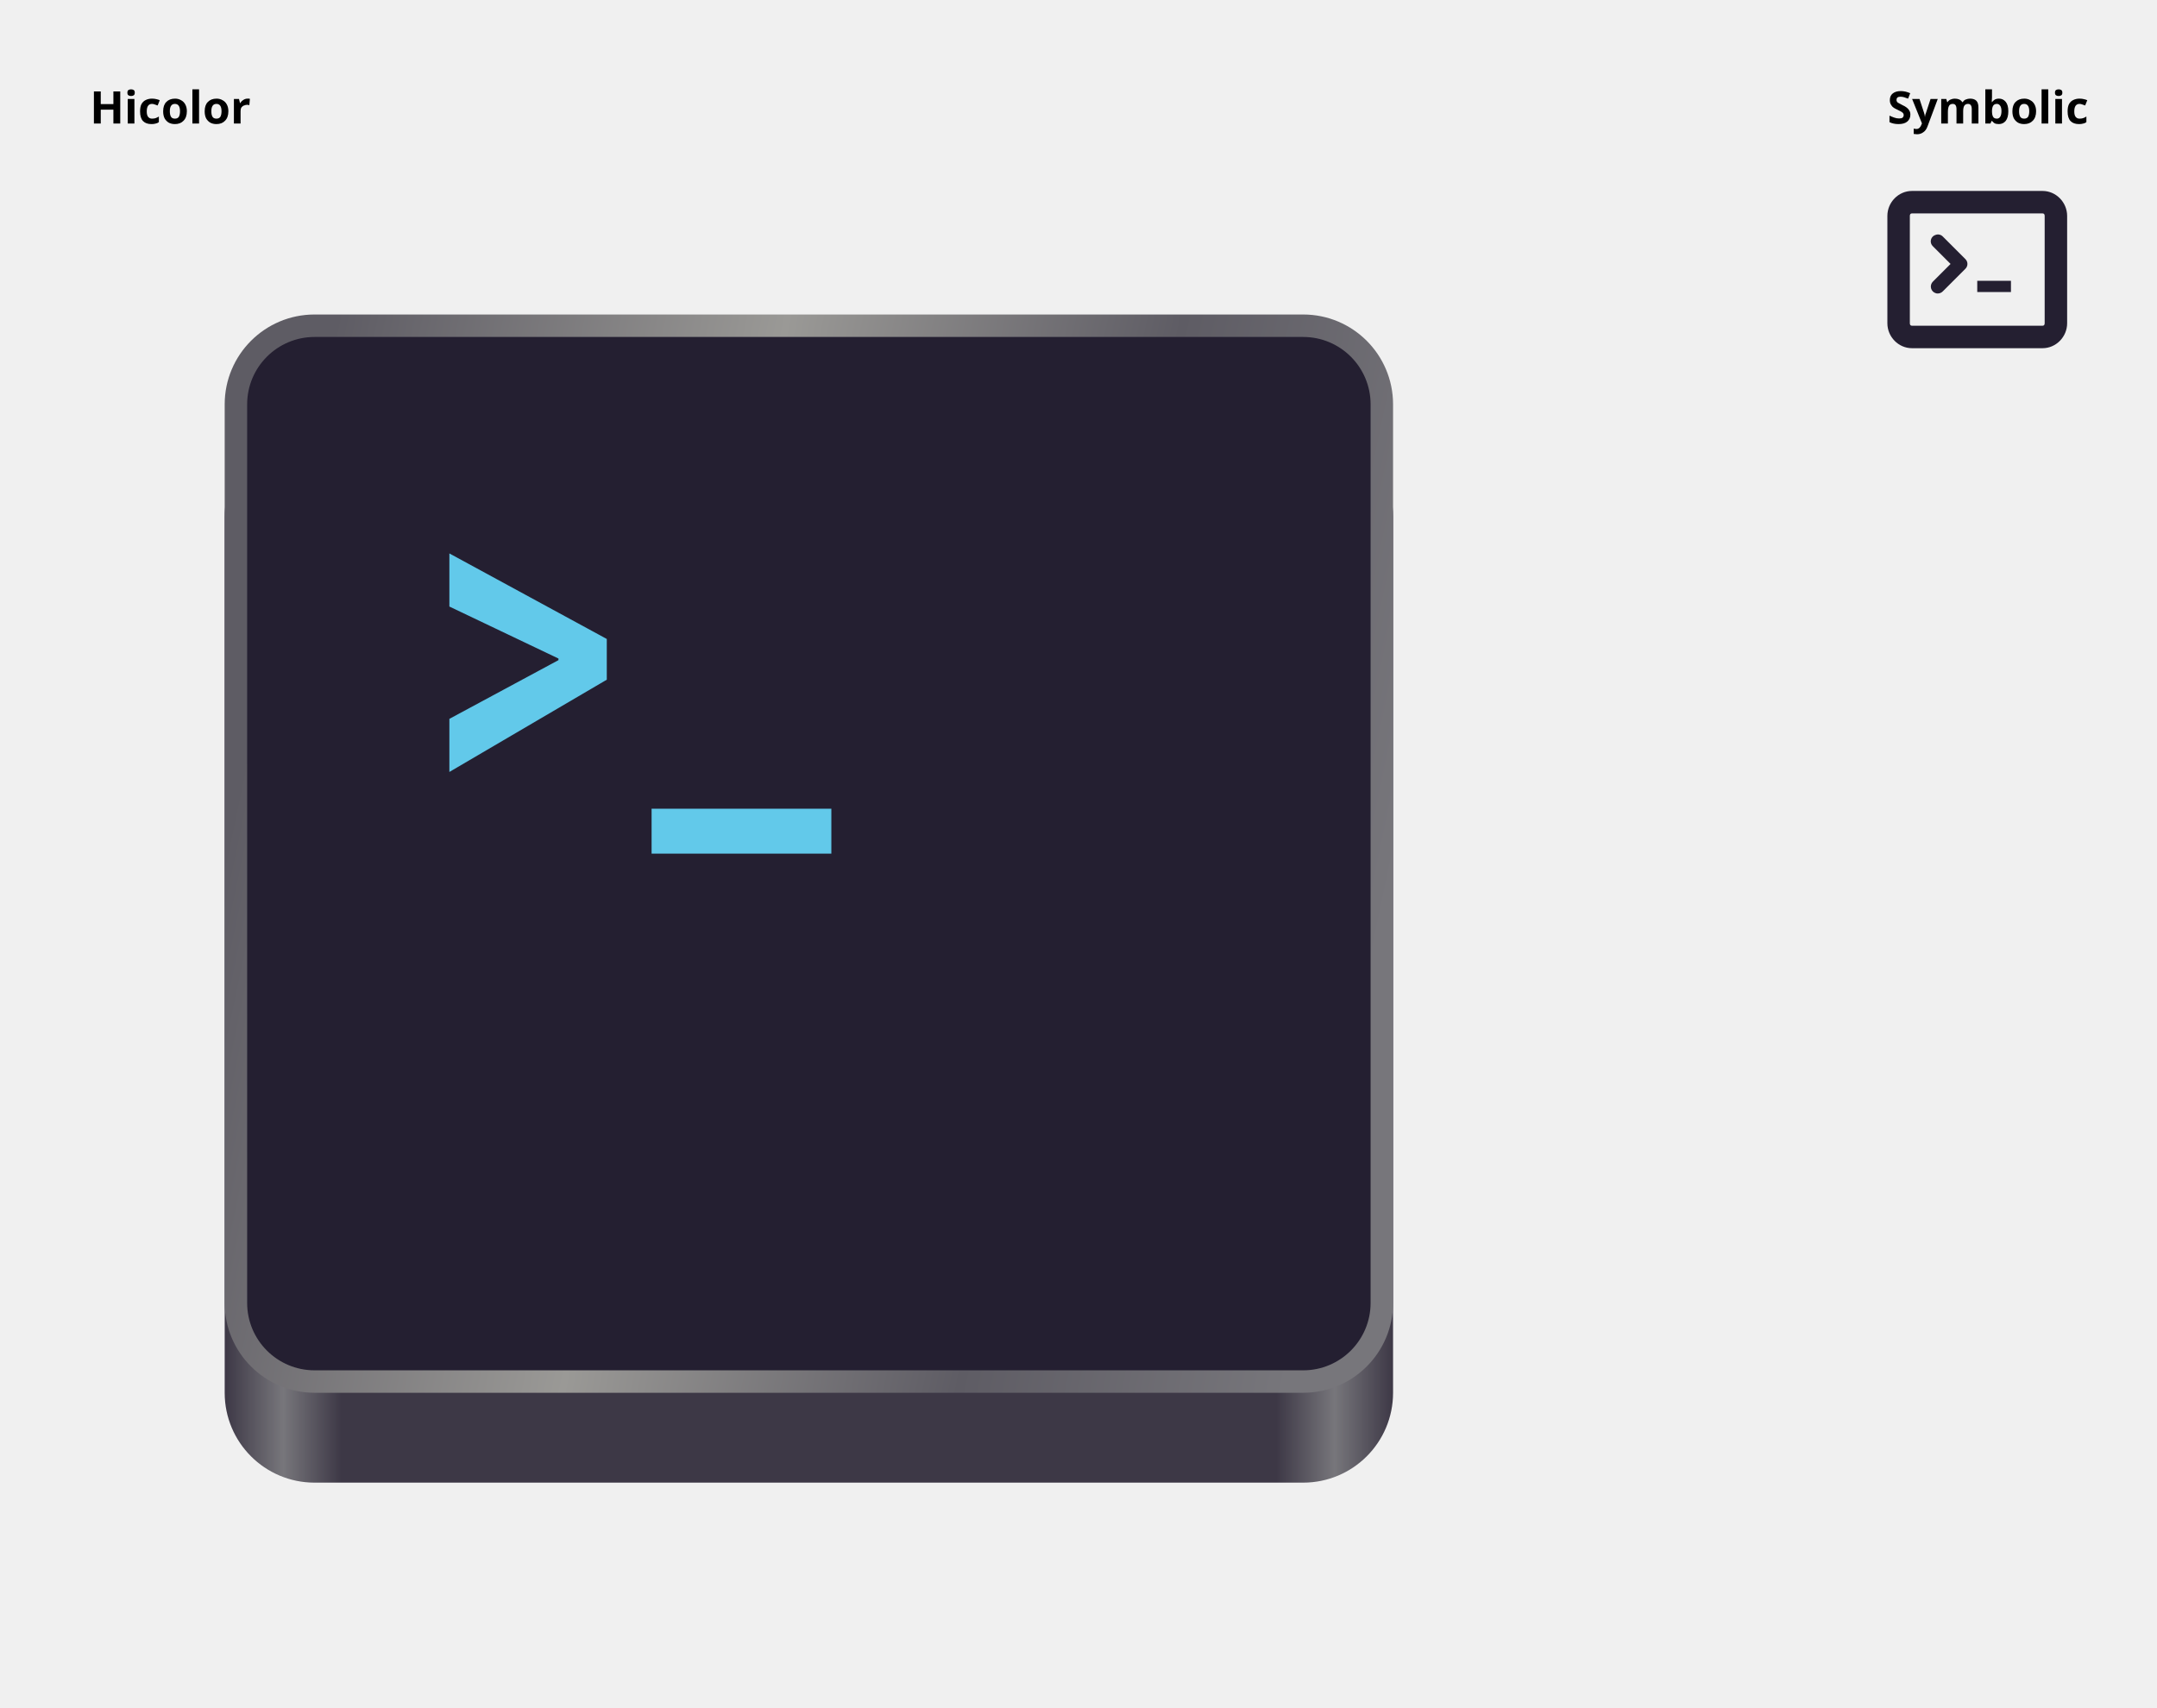
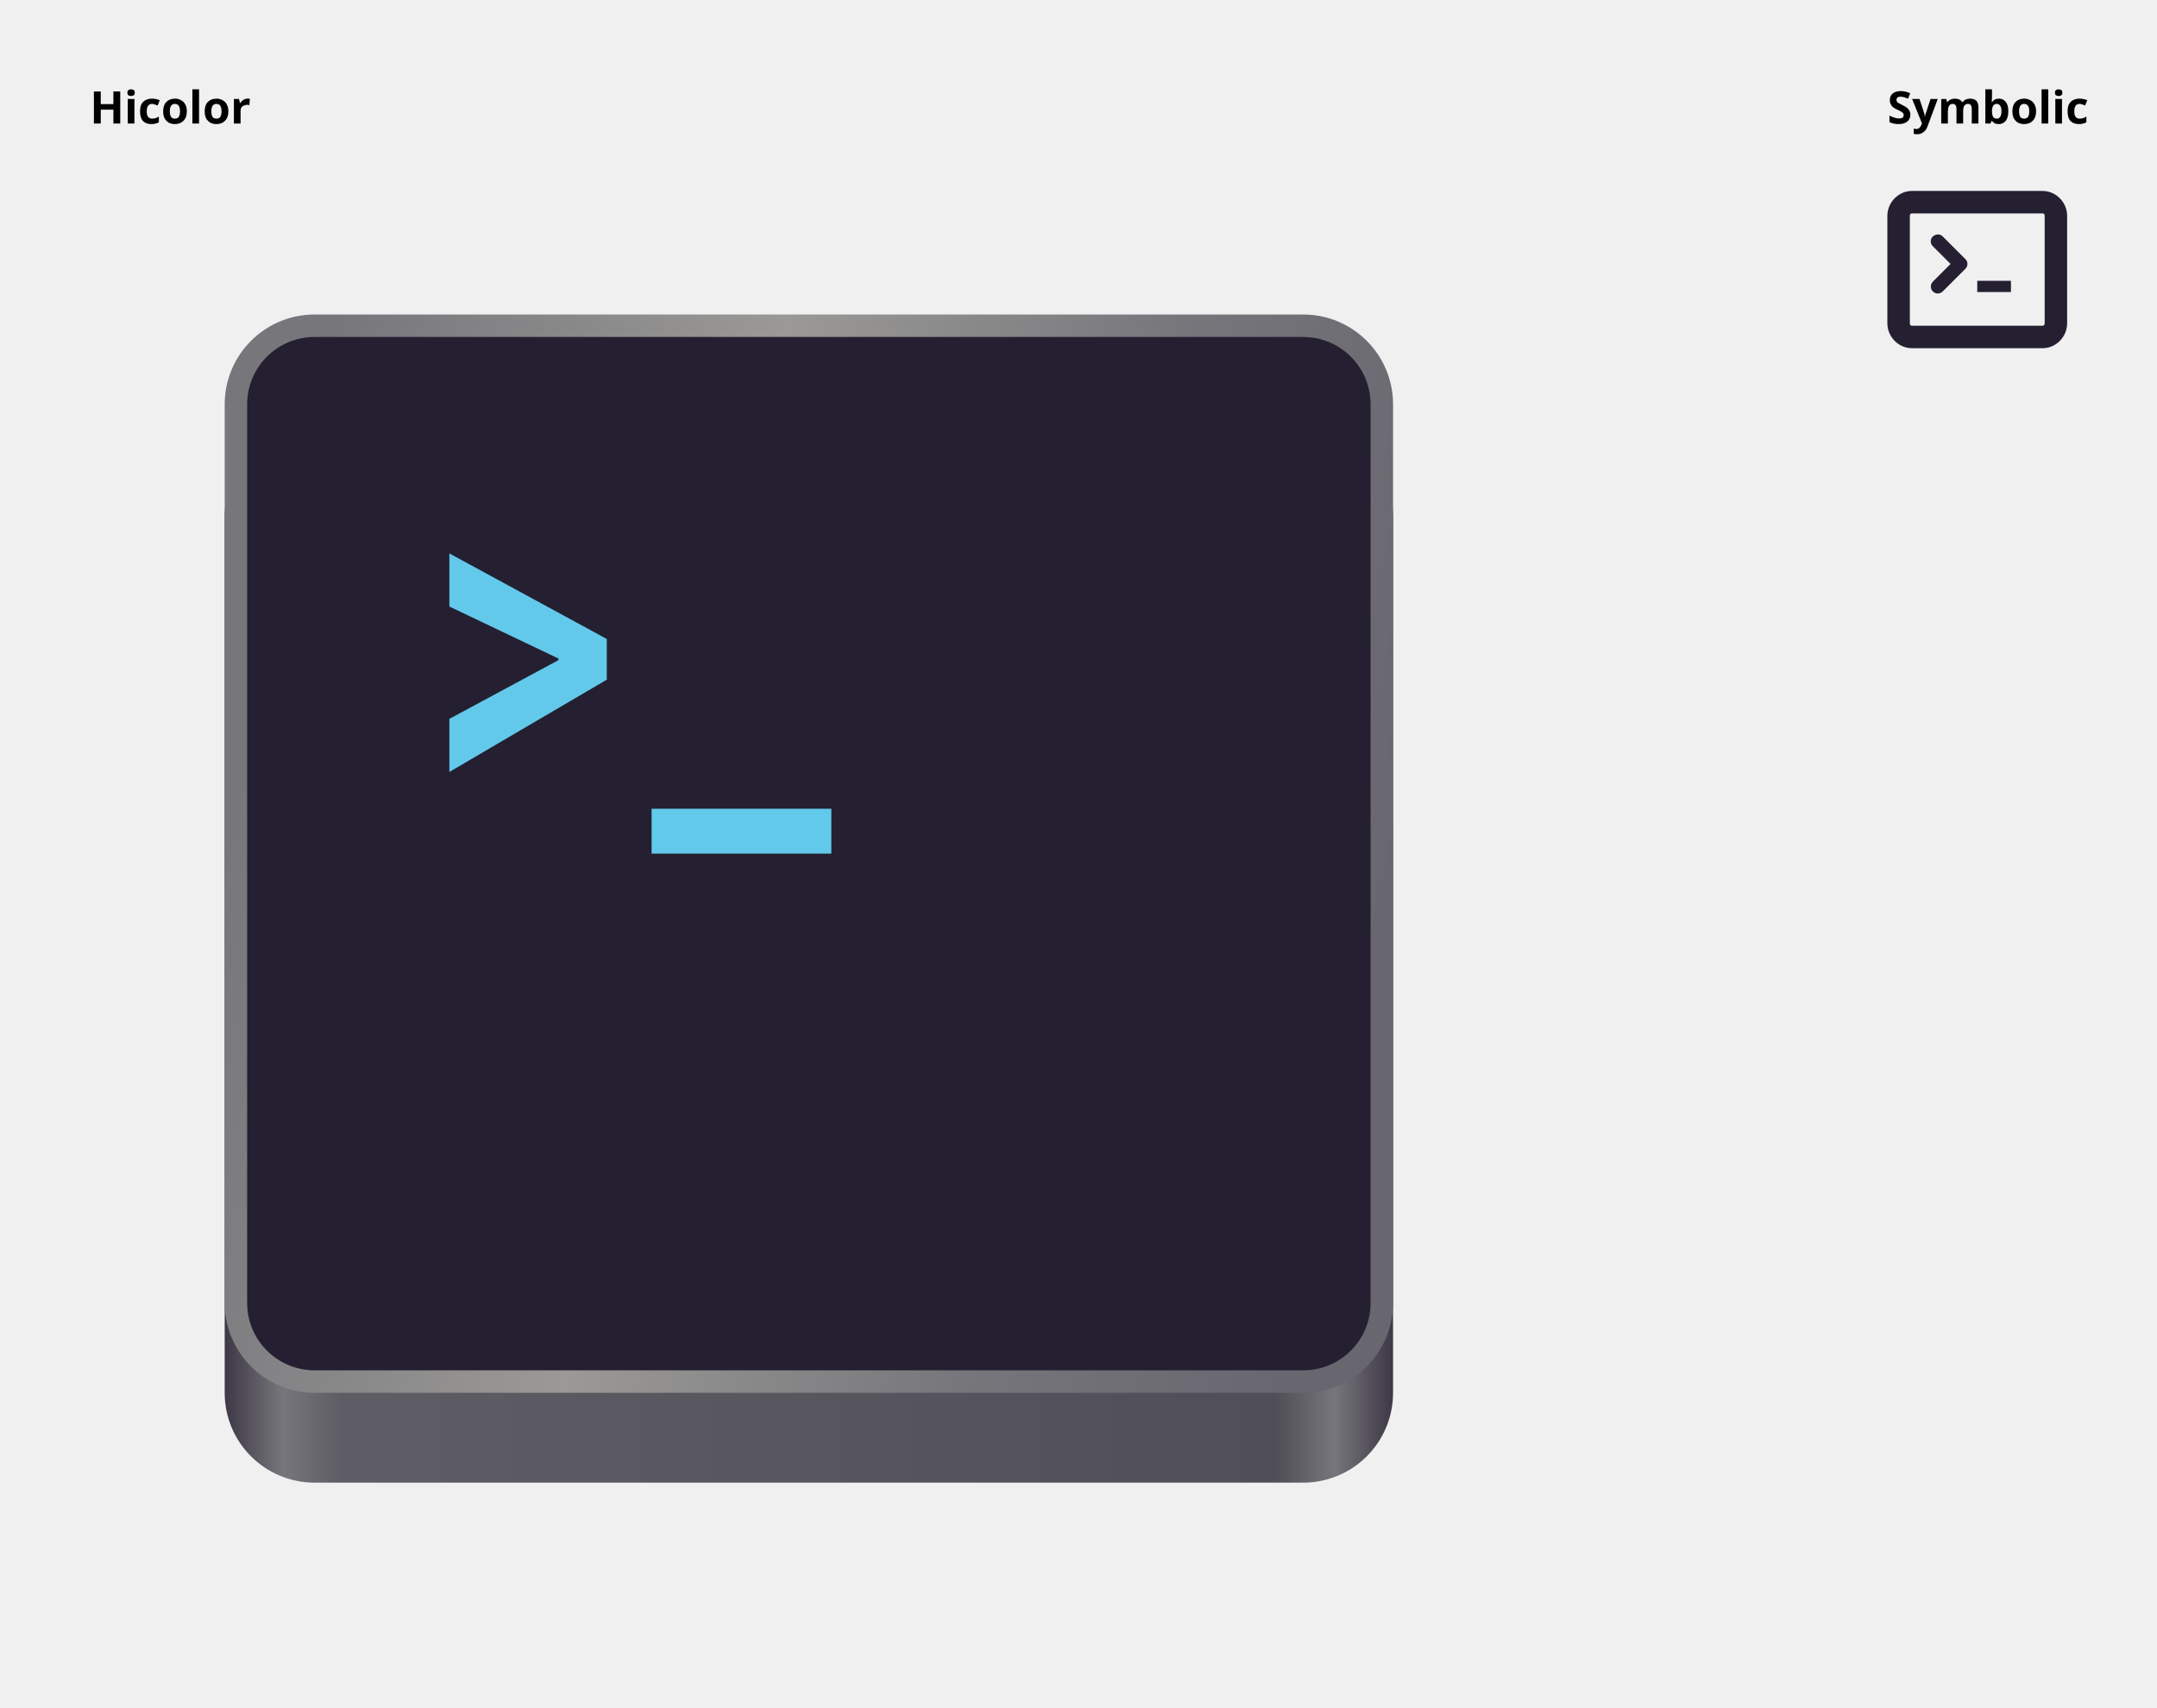
<svg xmlns="http://www.w3.org/2000/svg" xmlns:xlink="http://www.w3.org/1999/xlink" width="192" height="152" id="svg11300" version="1.0" style="display:inline;enable-background:new" viewBox="0 0 192 152">
  <defs id="defs3">
    <linearGradient id="linearGradient2198">
      <stop style="stop-color:#5e5c64;stop-opacity:1;" offset="0" id="stop2194" />
      <stop style="stop-color:#9a9996;stop-opacity:1" offset="0.384" id="stop2320" />
      <stop style="stop-color:#5e5c64;stop-opacity:1;" offset="0.721" id="stop2322" />
      <stop style="stop-color:#77767b;stop-opacity:1" offset="1" id="stop2196" />
    </linearGradient>
    <linearGradient id="linearGradient3851">
      <stop id="stop3839" offset="0" style="stop-color:#3d3846;stop-opacity:1" />
      <stop style="stop-color:#77767b;stop-opacity:1" offset="0.05" id="stop3841" />
      <stop id="stop3843" offset="0.1" style="stop-color:#3d3846;stop-opacity:1" />
      <stop style="stop-color:#3d3846;stop-opacity:1" offset="0.9" id="stop3845" />
      <stop id="stop3847" offset="0.95" style="stop-color:#77767b;stop-opacity:1" />
      <stop id="stop3849" offset="1" style="stop-color:#3d3846;stop-opacity:1" />
    </linearGradient>
    <linearGradient id="linearGradient1001">
      <stop id="stop989" offset="0" style="stop-color:#77767b;stop-opacity:1" />
      <stop style="stop-color:#c0bfbc;stop-opacity:1" offset="0.05" id="stop991" />
      <stop id="stop993" offset="0.1" style="stop-color:#9a9996;stop-opacity:1" />
      <stop style="stop-color:#9a9996;stop-opacity:1" offset="0.9" id="stop995" />
      <stop id="stop997" offset="0.95" style="stop-color:#c0bfbc;stop-opacity:1" />
      <stop id="stop999" offset="1" style="stop-color:#77767b;stop-opacity:1" />
    </linearGradient>
    <linearGradient id="linearGradient1020">
      <stop id="stop1016" offset="0" style="stop-color:#ffffff;stop-opacity:1;" />
      <stop id="stop1018" offset="1" style="stop-color:#ffffff;stop-opacity:0.094" />
    </linearGradient>
    <linearGradient xlink:href="#linearGradient1001" id="linearGradient1559" gradientUnits="userSpaceOnUse" gradientTransform="matrix(0.25,0,0,0.25,-407.1686,280.7645)" x1="48" y1="44" x2="464" y2="44" />
    <radialGradient xlink:href="#linearGradient1020" id="radialGradient1561" gradientUnits="userSpaceOnUse" gradientTransform="matrix(-4.727273,7.935912e-7,-3.0301491e-7,-1.636364,645.7141,-5.998319)" cx="64" cy="194.19" fx="64" fy="194.19" r="44" />
-     <linearGradient xlink:href="#linearGradient3851" id="linearGradient5591" gradientUnits="userSpaceOnUse" gradientTransform="matrix(0.25,0,0,0.25,-1e-5,225)" x1="48" y1="44" x2="464" y2="44" />
+     <linearGradient xlink:href="#linearGradient3851" id="linearGradient5591" gradientUnits="userSpaceOnUse" gradientTransform="matrix(0.25,0,0,0.25,-290,225)" x1="48" y1="44" x2="464" y2="44" />
    <linearGradient xlink:href="#linearGradient3851" id="linearGradient190" gradientUnits="userSpaceOnUse" gradientTransform="matrix(0.25,0,0,0.25,-1e-5,225)" x1="48" y1="44" x2="464" y2="44" />
    <radialGradient xlink:href="#linearGradient1020" id="radialGradient192" gradientUnits="userSpaceOnUse" gradientTransform="matrix(-4.297521,7.3254573e-7,-2.7546815e-7,-1.51049,211.0414,29.01493)" cx="64" cy="194.19" fx="64" fy="194.19" r="44" />
    <linearGradient xlink:href="#linearGradient3851" id="linearGradient1560" gradientUnits="userSpaceOnUse" gradientTransform="matrix(0.25,0,0,0.25,-1e-5,225)" x1="48" y1="44" x2="464" y2="44" />
-     <linearGradient xlink:href="#linearGradient2198" id="linearGradient2224" gradientUnits="userSpaceOnUse" x1="12" y1="232" x2="112.041" y2="252.988" />
+     <linearGradient xlink:href="#linearGradient2198" id="linearGradient2224" gradientUnits="userSpaceOnUse" x1="12" y1="232" x2="112.041" y2="252.988" gradientTransform="translate(-290)" />
    <linearGradient xlink:href="#linearGradient3851" id="linearGradient5226" gradientUnits="userSpaceOnUse" gradientTransform="matrix(0.25,0,0,0.25,-1e-5,225)" x1="48" y1="44" x2="464" y2="44" />
    <linearGradient xlink:href="#linearGradient2198" id="linearGradient5228" gradientUnits="userSpaceOnUse" x1="12" y1="232" x2="112.041" y2="252.988" />
+     <linearGradient xlink:href="#linearGradient1096" id="linearGradient5591-3" gradientUnits="userSpaceOnUse" gradientTransform="matrix(0.25,0,0,0.25,42.99999,359.5)" x1="48" y1="44" x2="464" y2="44" />
+     <linearGradient id="linearGradient1096">
+       <stop id="stop1084" offset="0" style="stop-color:#3d3846;stop-opacity:1" />
+       <stop style="stop-color:#77767b;stop-opacity:1" offset="0.05" id="stop1086" />
+       <stop id="stop1088" offset="0.1" style="stop-color:#5e5c64;stop-opacity:1" />
+       <stop style="stop-color:#504e56;stop-opacity:1" offset="0.9" id="stop1090" />
+       <stop id="stop1092" offset="0.95" style="stop-color:#77767b;stop-opacity:1" />
+       <stop id="stop1094" offset="1" style="stop-color:#3d3846;stop-opacity:1" />
+     </linearGradient>
+     <linearGradient xlink:href="#linearGradient1110" id="linearGradient2224-6" gradientUnits="userSpaceOnUse" x1="12" y1="232" x2="112.041" y2="252.988" gradientTransform="translate(43,134.5)" />
+     <linearGradient id="linearGradient1110">
+       <stop style="stop-color:#77767b;stop-opacity:1" offset="0" id="stop1102" />
+       <stop style="stop-color:#9a9996;stop-opacity:1" offset="0.384" id="stop1104" />
+       <stop style="stop-color:#77767b;stop-opacity:1" offset="0.721" id="stop1106" />
+       <stop style="stop-color:#68666f;stop-opacity:1" offset="1" id="stop1108" />
+     </linearGradient>
  </defs>
  <g id="layer1" style="display:inline" transform="translate(8,-156)">
    <g id="layer4" style="display:inline">
      <rect y="172" x="9.2651362e-08" height="128" width="128" id="hicolor" style="display:inline;overflow:visible;visibility:visible;fill:#f0f0f0;fill-opacity:0;fill-rule:nonzero;stroke:none;stroke-width:0.5;marker:none;enable-background:accumulate" />
      <rect style="display:inline;overflow:visible;visibility:visible;fill:#f0f0f0;fill-opacity:0;fill-rule:nonzero;stroke:none;stroke-width:0.5;marker:none;enable-background:accumulate" id="symbolic" width="16" height="16" x="160" y="172" />
    </g>
    <g id="layer2" style="display:inline">
      <g style="display:inline;fill:#000000;enable-background:new" transform="matrix(7.991171,0,0,8.003641,-167.7909,-4846.078)" id="g12027" />
      <rect style="display:inline;overflow:visible;visibility:visible;fill:#f0f0f0;fill-opacity:1;fill-rule:nonzero;stroke:none;stroke-width:0.5;marker:none;enable-background:accumulate" id="128" width="128" height="128" x="9.2651362e-08" y="172" />
      <g id="g883" style="fill:none;fill-opacity:0.251;stroke:#a579b3;stroke-opacity:1" transform="translate(-24,24)" />
      <g id="g900" style="fill:none;fill-opacity:0.251;stroke:#a579b3;stroke-opacity:1" transform="translate(-24,24)" />
      <rect y="172" x="160" height="16" width="16" id="16" style="display:inline;overflow:visible;visibility:visible;fill:#f0f0f0;fill-opacity:1;fill-rule:nonzero;stroke:none;stroke-width:0.5;marker:none;enable-background:accumulate" />
      <text xml:space="preserve" style="font-style:normal;font-variant:normal;font-weight:bold;font-stretch:normal;font-size:4px;line-height:125%;font-family:Cantarell;-inkscape-font-specification:'Cantarell, Bold';text-align:start;writing-mode:lr-tb;text-anchor:start;display:inline;fill:#000000;fill-opacity:1;stroke:none;stroke-width:0.333;enable-background:new" x="0" y="167" id="text863">
        <tspan style="font-size:4px;stroke-width:0.333" id="tspan861" x="0" y="167">Hicolor</tspan>
      </text>
      <text id="text867" y="167" x="160" style="font-style:normal;font-variant:normal;font-weight:bold;font-stretch:normal;font-size:4px;line-height:125%;font-family:Cantarell;-inkscape-font-specification:'Cantarell, Bold';text-align:start;writing-mode:lr-tb;text-anchor:start;display:inline;fill:#000000;fill-opacity:1;stroke:none;stroke-width:0.333;enable-background:new" xml:space="preserve">
        <tspan y="167" x="160" id="tspan865" style="font-size:4px;stroke-width:0.333">Symbolic</tspan>
      </text>
    </g>
    <g id="layer9" style="display:inline">
+       <g id="g1001" transform="translate(-43,-134.5)">
+         <rect style="display:inline;fill:url(#linearGradient5591-3);fill-opacity:1;stroke:none;stroke-width:0.25;stroke-linecap:butt;stroke-linejoin:miter;stroke-miterlimit:4;stroke-dasharray:none;stroke-dashoffset:0;stroke-opacity:1;marker:none;marker-start:none;marker-mid:none;marker-end:none;paint-order:normal;enable-background:new" id="rect5550-7" width="104" height="94" x="55" y="328.5" rx="8" ry="8" />
+         <rect ry="8" rx="8" y="318.5" x="55" height="96" width="104" id="rect211-5" style="font-variation-settings:normal;display:inline;fill:url(#linearGradient2224-6);fill-opacity:1;stroke:none;stroke-width:0.011px;stroke-linecap:butt;stroke-linejoin:miter;stroke-miterlimit:4;stroke-dasharray:none;stroke-dashoffset:0;stroke-opacity:1;marker:none;marker-start:none;marker-mid:none;marker-end:none;paint-order:normal;enable-background:new;stop-color:#000000" />
+         <rect y="320.5" x="57" height="92" width="100" id="rect5552-3" style="font-variation-settings:normal;display:inline;fill:#241f31;fill-opacity:1;stroke:none;stroke-width:0.011px;stroke-linecap:butt;stroke-linejoin:miter;stroke-miterlimit:4;stroke-dasharray:none;stroke-dashoffset:0;stroke-opacity:1;marker:none;marker-start:none;marker-mid:none;marker-end:none;paint-order:normal;enable-background:new;stop-color:#000000" rx="6" />
+         <g id="g5562-5" transform="translate(40.99999,132.5)" style="display:inline;fill:#62c9ea;fill-opacity:1;enable-background:new">
+           <path d="M 48.012,214.888 34,207.272 V 212 l 9.711,4.63 v 0.142 L 34,222 v 4.728 l 14.012,-8.215 z" style="font-style:normal;font-variant:normal;font-weight:bold;font-stretch:normal;font-size:medium;line-height:1.25;font-family:'Source Code Pro';-inkscape-font-specification:'Source Code Pro, Bold';font-variant-ligatures:normal;font-variant-caps:normal;font-variant-numeric:normal;font-feature-settings:normal;text-align:start;letter-spacing:0px;word-spacing:0px;writing-mode:lr-tb;text-anchor:start;fill:#62c9ea;fill-opacity:1;stroke:none;stroke-width:0.25" id="path5558-6" />
+           <path d="m 52,230 2e-6,4 h 16 l -2e-6,-4 z" style="font-style:normal;font-variant:normal;font-weight:bold;font-stretch:normal;font-size:medium;line-height:1.25;font-family:'Source Code Pro';-inkscape-font-specification:'Source Code Pro, Bold';font-variant-ligatures:normal;font-variant-caps:normal;font-variant-numeric:normal;font-feature-settings:normal;text-align:start;letter-spacing:0px;word-spacing:0px;writing-mode:lr-tb;text-anchor:start;fill:#62c9ea;fill-opacity:1;stroke:none;stroke-width:0.25" id="path5560-2" />
+         </g>
+       </g>
      <g id="g1557" transform="translate(617.1686,-55.7645)">
        <rect style="display:inline;fill:url(#linearGradient1559);fill-opacity:1;stroke:none;stroke-width:0.25;stroke-linecap:butt;stroke-linejoin:miter;stroke-miterlimit:4;stroke-dasharray:none;stroke-dashoffset:0;stroke-opacity:1;marker:none;marker-start:none;marker-mid:none;marker-end:none;paint-order:normal;enable-background:new" id="rect1543" width="104" height="94" x="-395.169" y="249.764" rx="8" ry="8" />
        <rect ry="8" rx="8" y="239.764" x="-395.169" height="96" width="104" id="rect1545" style="display:inline;fill:#deddda;fill-opacity:1;stroke:none;stroke-width:0.25;stroke-linecap:butt;stroke-linejoin:miter;stroke-miterlimit:4;stroke-dasharray:none;stroke-dashoffset:0;stroke-opacity:1;marker:none;marker-start:none;marker-mid:none;marker-end:none;paint-order:normal;enable-background:new" />
        <rect transform="scale(1,-1)" ry="4" rx="4" y="-331.764" x="-391.169" height="88" width="96" id="rect1547" style="display:inline;fill:#241f31;fill-opacity:1;stroke:none;stroke-width:0.011px;stroke-linecap:butt;stroke-linejoin:miter;stroke-miterlimit:4;stroke-dasharray:none;stroke-dashoffset:0;stroke-opacity:1;marker:none;marker-start:none;marker-mid:none;marker-end:none;paint-order:normal;enable-background:new" />
        <rect transform="scale(-1)" style="display:inline;opacity:0.05;fill:url(#radialGradient1561);fill-opacity:1;stroke:none;stroke-width:0.011px;stroke-linecap:butt;stroke-linejoin:miter;stroke-miterlimit:4;stroke-dasharray:none;stroke-dashoffset:0;stroke-opacity:1;marker:none;marker-start:none;marker-mid:none;marker-end:none;paint-order:normal;enable-background:new" id="rect1549" width="88" height="78" x="299.169" y="-327.764" />
        <g id="g1555" transform="translate(-409.1686,53.7645)" style="display:inline;fill:#ffffff;enable-background:new">
          <path d="M 44.012,210.888 30,203.272 V 208 l 9.711,4.63 v 0.142 L 30,218 v 4.728 l 14.012,-8.215 z" style="font-style:normal;font-variant:normal;font-weight:bold;font-stretch:normal;font-size:medium;line-height:1.25;font-family:'Source Code Pro';-inkscape-font-specification:'Source Code Pro, Bold';font-variant-ligatures:normal;font-variant-caps:normal;font-variant-numeric:normal;font-feature-settings:normal;text-align:start;letter-spacing:0px;word-spacing:0px;writing-mode:lr-tb;text-anchor:start;fill:#ffffff;fill-opacity:1;stroke:none;stroke-width:0.25" id="path1551" />
          <path d="m 48,226 2e-6,4 h 16 l -2e-6,-4 z" style="font-style:normal;font-variant:normal;font-weight:bold;font-stretch:normal;font-size:medium;line-height:1.25;font-family:'Source Code Pro';-inkscape-font-specification:'Source Code Pro, Bold';font-variant-ligatures:normal;font-variant-caps:normal;font-variant-numeric:normal;font-feature-settings:normal;text-align:start;letter-spacing:0px;word-spacing:0px;writing-mode:lr-tb;text-anchor:start;fill:#ffffff;fill-opacity:1;stroke:none;stroke-width:0.25" id="path1553" />
        </g>
      </g>
-       <g id="g5571">
-         <rect style="display:inline;fill:url(#linearGradient5591);fill-opacity:1;stroke:none;stroke-width:0.25;stroke-linecap:butt;stroke-linejoin:miter;stroke-miterlimit:4;stroke-dasharray:none;stroke-dashoffset:0;stroke-opacity:1;marker:none;marker-start:none;marker-mid:none;marker-end:none;paint-order:normal;enable-background:new" id="rect5550" width="104" height="94" x="12" y="194" rx="8" ry="8" />
-         <rect ry="8" rx="8" y="184" x="12" height="96" width="104" id="rect211" style="font-variation-settings:normal;display:inline;opacity:1;vector-effect:none;fill:url(#linearGradient2224);fill-opacity:1;stroke:none;stroke-width:0.011px;stroke-linecap:butt;stroke-linejoin:miter;stroke-miterlimit:4;stroke-dasharray:none;stroke-dashoffset:0;stroke-opacity:1;marker:none;marker-start:none;marker-mid:none;marker-end:none;paint-order:normal;enable-background:new;stop-color:#000000;stop-opacity:1" />
-         <rect y="186" x="14" height="92" width="100" id="rect5552" style="font-variation-settings:normal;display:inline;opacity:1;vector-effect:none;fill:#241f31;fill-opacity:1;stroke:none;stroke-width:0.011px;stroke-linecap:butt;stroke-linejoin:miter;stroke-miterlimit:4;stroke-dasharray:none;stroke-dashoffset:0;stroke-opacity:1;marker:none;marker-start:none;marker-mid:none;marker-end:none;paint-order:normal;enable-background:new;stop-color:#000000;stop-opacity:1" rx="6" />
-         <g id="g5562" transform="translate(-2.00001,-1.999993)" style="display:inline;fill:#62c9ea;fill-opacity:1;enable-background:new">
+       <g id="g1158" transform="translate(-130)">
+         <rect style="display:inline;fill:url(#linearGradient5591);fill-opacity:1;stroke:none;stroke-width:0.25;stroke-linecap:butt;stroke-linejoin:miter;stroke-miterlimit:4;stroke-dasharray:none;stroke-dashoffset:0;stroke-opacity:1;marker:none;marker-start:none;marker-mid:none;marker-end:none;paint-order:normal;enable-background:new" id="rect5550" width="104" height="94" x="-278" y="194" rx="8" ry="8" />
+         <rect ry="8" rx="8" y="184" x="-278" height="96" width="104" id="rect211" style="font-variation-settings:normal;display:inline;fill:url(#linearGradient2224);fill-opacity:1;stroke:none;stroke-width:0.011px;stroke-linecap:butt;stroke-linejoin:miter;stroke-miterlimit:4;stroke-dasharray:none;stroke-dashoffset:0;stroke-opacity:1;marker:none;marker-start:none;marker-mid:none;marker-end:none;paint-order:normal;enable-background:new;stop-color:#000000" />
+         <rect y="186" x="-276" height="92" width="100" id="rect5552" style="font-variation-settings:normal;display:inline;fill:#241f31;fill-opacity:1;stroke:none;stroke-width:0.011px;stroke-linecap:butt;stroke-linejoin:miter;stroke-miterlimit:4;stroke-dasharray:none;stroke-dashoffset:0;stroke-opacity:1;marker:none;marker-start:none;marker-mid:none;marker-end:none;paint-order:normal;enable-background:new;stop-color:#000000" rx="6" />
+         <g id="g5562" transform="translate(-292,-1.999993)" style="display:inline;fill:#62c9ea;fill-opacity:1;enable-background:new">
          <path d="M 48.012,214.888 34,207.272 V 212 l 9.711,4.63 v 0.142 L 34,222 v 4.728 l 14.012,-8.215 z" style="font-style:normal;font-variant:normal;font-weight:bold;font-stretch:normal;font-size:medium;line-height:1.25;font-family:'Source Code Pro';-inkscape-font-specification:'Source Code Pro, Bold';font-variant-ligatures:normal;font-variant-caps:normal;font-variant-numeric:normal;font-feature-settings:normal;text-align:start;letter-spacing:0px;word-spacing:0px;writing-mode:lr-tb;text-anchor:start;fill:#62c9ea;fill-opacity:1;stroke:none;stroke-width:0.25" id="path5558" />
          <path d="m 52,230 2e-6,4 h 16 l -2e-6,-4 z" style="font-style:normal;font-variant:normal;font-weight:bold;font-stretch:normal;font-size:medium;line-height:1.25;font-family:'Source Code Pro';-inkscape-font-specification:'Source Code Pro, Bold';font-variant-ligatures:normal;font-variant-caps:normal;font-variant-numeric:normal;font-feature-settings:normal;text-align:start;letter-spacing:0px;word-spacing:0px;writing-mode:lr-tb;text-anchor:start;fill:#62c9ea;fill-opacity:1;stroke:none;stroke-width:0.25" id="path5560" />
        </g>
-         <g id="g5237" transform="translate(-140)">
-           <g id="g5206" transform="translate(-250)">
-             <rect style="display:inline;fill:url(#linearGradient5226);fill-opacity:1;stroke:none;stroke-width:0.25;stroke-linecap:butt;stroke-linejoin:miter;stroke-miterlimit:4;stroke-dasharray:none;stroke-dashoffset:0;stroke-opacity:1;marker:none;marker-start:none;marker-mid:none;marker-end:none;paint-order:normal;enable-background:new" id="rect5188" width="104" height="94" x="12" y="194" rx="8" ry="8" />
-             <rect ry="8" rx="8" y="184" x="12" height="96" width="104" id="rect5190" style="font-variation-settings:normal;display:inline;opacity:1;fill:url(#linearGradient5228);fill-opacity:1;stroke:none;stroke-width:0.011px;stroke-linecap:butt;stroke-linejoin:miter;stroke-miterlimit:4;stroke-dasharray:none;stroke-dashoffset:0;stroke-opacity:1;marker:none;marker-start:none;marker-mid:none;marker-end:none;paint-order:normal;enable-background:new;stop-color:#000000;stop-opacity:1" />
-             <rect y="186" x="14" height="92" width="100" id="rect5192" style="font-variation-settings:normal;display:inline;opacity:1;fill:#241f31;fill-opacity:1;stroke:none;stroke-width:0.011px;stroke-linecap:butt;stroke-linejoin:miter;stroke-miterlimit:4;stroke-dasharray:none;stroke-dashoffset:0;stroke-opacity:1;marker:none;marker-start:none;marker-mid:none;marker-end:none;paint-order:normal;enable-background:new;stop-color:#000000;stop-opacity:1" rx="6" ry="6" />
-             <g id="g5198" transform="translate(-2.00001,-1.999993)" style="display:inline;fill:#62c9ea;fill-opacity:1;enable-background:new">
-               <path d="M 48.012,214.888 34,207.272 V 212 l 9.711,4.63 v 0.142 L 34,222 v 4.728 l 14.012,-8.215 z" style="font-style:normal;font-variant:normal;font-weight:bold;font-stretch:normal;font-size:medium;line-height:1.25;font-family:'Source Code Pro';-inkscape-font-specification:'Source Code Pro, Bold';font-variant-ligatures:normal;font-variant-caps:normal;font-variant-numeric:normal;font-feature-settings:normal;text-align:start;letter-spacing:0px;word-spacing:0px;writing-mode:lr-tb;text-anchor:start;fill:#62c9ea;fill-opacity:1;stroke:none;stroke-width:0.25" id="path5194" />
-               <path d="m 52,230 2e-6,4 h 16 l -2e-6,-4 z" style="font-style:normal;font-variant:normal;font-weight:bold;font-stretch:normal;font-size:medium;line-height:1.25;font-family:'Source Code Pro';-inkscape-font-specification:'Source Code Pro, Bold';font-variant-ligatures:normal;font-variant-caps:normal;font-variant-numeric:normal;font-feature-settings:normal;text-align:start;letter-spacing:0px;word-spacing:0px;writing-mode:lr-tb;text-anchor:start;fill:#62c9ea;fill-opacity:1;stroke:none;stroke-width:0.25" id="path5196" />
-             </g>
+       </g>
+       <g id="g5237" transform="translate(-430)">
+         <g id="g5206" transform="translate(-250)">
+           <rect style="display:inline;fill:url(#linearGradient5226);fill-opacity:1;stroke:none;stroke-width:0.25;stroke-linecap:butt;stroke-linejoin:miter;stroke-miterlimit:4;stroke-dasharray:none;stroke-dashoffset:0;stroke-opacity:1;marker:none;marker-start:none;marker-mid:none;marker-end:none;paint-order:normal;enable-background:new" id="rect5188" width="104" height="94" x="12" y="194" rx="8" ry="8" />
+           <rect ry="8" rx="8" y="184" x="12" height="96" width="104" id="rect5190" style="font-variation-settings:normal;display:inline;opacity:1;fill:url(#linearGradient5228);fill-opacity:1;stroke:none;stroke-width:0.011px;stroke-linecap:butt;stroke-linejoin:miter;stroke-miterlimit:4;stroke-dasharray:none;stroke-dashoffset:0;stroke-opacity:1;marker:none;marker-start:none;marker-mid:none;marker-end:none;paint-order:normal;enable-background:new;stop-color:#000000;stop-opacity:1" />
+           <rect y="186" x="14" height="92" width="100" id="rect5192" style="font-variation-settings:normal;display:inline;opacity:1;fill:#241f31;fill-opacity:1;stroke:none;stroke-width:0.011px;stroke-linecap:butt;stroke-linejoin:miter;stroke-miterlimit:4;stroke-dasharray:none;stroke-dashoffset:0;stroke-opacity:1;marker:none;marker-start:none;marker-mid:none;marker-end:none;paint-order:normal;enable-background:new;stop-color:#000000;stop-opacity:1" rx="6" ry="6" />
+           <g id="g5198" transform="translate(-2.00001,-1.999993)" style="display:inline;fill:#62c9ea;fill-opacity:1;enable-background:new">
+             <path d="M 48.012,214.888 34,207.272 V 212 l 9.711,4.63 v 0.142 L 34,222 v 4.728 l 14.012,-8.215 z" style="font-style:normal;font-variant:normal;font-weight:bold;font-stretch:normal;font-size:medium;line-height:1.25;font-family:'Source Code Pro';-inkscape-font-specification:'Source Code Pro, Bold';font-variant-ligatures:normal;font-variant-caps:normal;font-variant-numeric:normal;font-feature-settings:normal;text-align:start;letter-spacing:0px;word-spacing:0px;writing-mode:lr-tb;text-anchor:start;fill:#62c9ea;fill-opacity:1;stroke:none;stroke-width:0.25" id="path5194" />
+             <path d="m 52,230 2e-6,4 h 16 l -2e-6,-4 z" style="font-style:normal;font-variant:normal;font-weight:bold;font-stretch:normal;font-size:medium;line-height:1.25;font-family:'Source Code Pro';-inkscape-font-specification:'Source Code Pro, Bold';font-variant-ligatures:normal;font-variant-caps:normal;font-variant-numeric:normal;font-feature-settings:normal;text-align:start;letter-spacing:0px;word-spacing:0px;writing-mode:lr-tb;text-anchor:start;fill:#62c9ea;fill-opacity:1;stroke:none;stroke-width:0.25" id="path5196" />
          </g>
        </g>
      </g>
-       <g id="g188" transform="translate(-260)">
+       <g id="g188" transform="translate(-550)">
        <rect style="display:inline;fill:url(#linearGradient190);fill-opacity:1;stroke:none;stroke-width:0.25;stroke-linecap:butt;stroke-linejoin:miter;stroke-miterlimit:4;stroke-dasharray:none;stroke-dashoffset:0;stroke-opacity:1;marker:none;marker-start:none;marker-mid:none;marker-end:none;paint-order:normal;enable-background:new" id="rect174" width="104" height="94" x="12" y="194" rx="8" ry="8" />
        <rect ry="8" rx="8" y="184" x="12" height="96" width="104" id="rect176" style="display:inline;fill:#77767b;fill-opacity:1;stroke:none;stroke-width:0.25;stroke-linecap:butt;stroke-linejoin:miter;stroke-miterlimit:4;stroke-dasharray:none;stroke-dashoffset:0;stroke-opacity:1;marker:none;marker-start:none;marker-mid:none;marker-end:none;paint-order:normal;enable-background:new" />
        <rect transform="scale(1,-1)" y="-272" x="20" height="80" width="88" id="rect178" style="display:inline;fill:#241f31;fill-opacity:1;stroke:none;stroke-width:0.011px;stroke-linecap:butt;stroke-linejoin:miter;stroke-miterlimit:4;stroke-dasharray:none;stroke-dashoffset:0;stroke-opacity:1;marker:none;marker-start:none;marker-mid:none;marker-end:none;paint-order:normal;enable-background:new" rx="4" ry="4" />
        <rect transform="scale(-1)" style="display:inline;opacity:0.05;fill:url(#radialGradient192);fill-opacity:1;stroke:none;stroke-width:0.011px;stroke-linecap:butt;stroke-linejoin:miter;stroke-miterlimit:4;stroke-dasharray:none;stroke-dashoffset:0;stroke-opacity:1;marker:none;marker-start:none;marker-mid:none;marker-end:none;paint-order:normal;enable-background:new" id="rect180" width="80" height="72" x="-104" y="-268" />
        <g id="g186" transform="translate(-2.00001,-1.999993)" style="display:inline;fill:#62c9ea;fill-opacity:1;enable-background:new">
          <path d="M 48.012,214.888 34,207.272 V 212 l 9.711,4.63 v 0.142 L 34,222 v 4.728 l 14.012,-8.215 z" style="font-style:normal;font-variant:normal;font-weight:bold;font-stretch:normal;font-size:medium;line-height:1.25;font-family:'Source Code Pro';-inkscape-font-specification:'Source Code Pro, Bold';font-variant-ligatures:normal;font-variant-caps:normal;font-variant-numeric:normal;font-feature-settings:normal;text-align:start;letter-spacing:0px;word-spacing:0px;writing-mode:lr-tb;text-anchor:start;fill:#62c9ea;fill-opacity:1;stroke:none;stroke-width:0.25" id="path182" />
          <path d="m 52,230 2e-6,4 h 16 l -2e-6,-4 z" style="font-style:normal;font-variant:normal;font-weight:bold;font-stretch:normal;font-size:medium;line-height:1.25;font-family:'Source Code Pro';-inkscape-font-specification:'Source Code Pro, Bold';font-variant-ligatures:normal;font-variant-caps:normal;font-variant-numeric:normal;font-feature-settings:normal;text-align:start;letter-spacing:0px;word-spacing:0px;writing-mode:lr-tb;text-anchor:start;fill:#62c9ea;fill-opacity:1;stroke:none;stroke-width:0.25" id="path184" />
        </g>
      </g>
-       <g id="g1558" transform="translate(-520)">
+       <g id="g1558" transform="translate(-810)">
        <rect style="display:inline;fill:url(#linearGradient1560);fill-opacity:1;stroke:none;stroke-width:0.25;stroke-linecap:butt;stroke-linejoin:miter;stroke-miterlimit:4;stroke-dasharray:none;stroke-dashoffset:0;stroke-opacity:1;marker:none;marker-start:none;marker-mid:none;marker-end:none;paint-order:normal;enable-background:new" id="rect1546" width="104" height="94" x="12" y="194" rx="8" ry="8" />
        <rect ry="8" rx="8" y="184" x="12" height="96" width="104" id="rect1548" style="font-variation-settings:normal;display:inline;opacity:1;vector-effect:none;fill:#3d3846;fill-opacity:1;stroke:none;stroke-width:0.011px;stroke-linecap:butt;stroke-linejoin:miter;stroke-miterlimit:4;stroke-dasharray:none;stroke-dashoffset:0;stroke-opacity:1;marker:none;marker-start:none;marker-mid:none;marker-end:none;paint-order:normal;enable-background:new;stop-color:#000000;stop-opacity:1" />
        <rect ry="8" rx="8" y="185" x="12" height="95" width="104" id="rect1550" style="font-variation-settings:normal;display:inline;opacity:1;vector-effect:none;fill:#241f31;fill-opacity:1;stroke:none;stroke-width:0.011px;stroke-linecap:butt;stroke-linejoin:miter;stroke-miterlimit:4;stroke-dasharray:none;stroke-dashoffset:0;stroke-opacity:1;marker:none;marker-start:none;marker-mid:none;marker-end:none;paint-order:normal;enable-background:new;stop-color:#000000;stop-opacity:1" />
        <g id="g1556" transform="translate(-2.00001,-1.999993)" style="display:inline;fill:#62c9ea;fill-opacity:1;enable-background:new">
          <path d="M 48.012,214.888 34,207.272 V 212 l 9.711,4.63 v 0.142 L 34,222 v 4.728 l 14.012,-8.215 z" style="font-style:normal;font-variant:normal;font-weight:bold;font-stretch:normal;font-size:medium;line-height:1.25;font-family:'Source Code Pro';-inkscape-font-specification:'Source Code Pro, Bold';font-variant-ligatures:normal;font-variant-caps:normal;font-variant-numeric:normal;font-feature-settings:normal;text-align:start;letter-spacing:0px;word-spacing:0px;writing-mode:lr-tb;text-anchor:start;fill:#62c9ea;fill-opacity:1;stroke:none;stroke-width:0.25" id="path1552" />
          <path d="m 52,230 2e-6,4 h 16 l -2e-6,-4 z" style="font-style:normal;font-variant:normal;font-weight:bold;font-stretch:normal;font-size:medium;line-height:1.25;font-family:'Source Code Pro';-inkscape-font-specification:'Source Code Pro, Bold';font-variant-ligatures:normal;font-variant-caps:normal;font-variant-numeric:normal;font-feature-settings:normal;text-align:start;letter-spacing:0px;word-spacing:0px;writing-mode:lr-tb;text-anchor:start;fill:#62c9ea;fill-opacity:1;stroke:none;stroke-width:0.25" id="path1554" />
        </g>
      </g>
    </g>
    <g id="layer3" style="display:none">
      <circle cx="64" cy="236" r="59.504" id="circle2892" style="display:inline;opacity:0.1;vector-effect:none;fill:none;fill-opacity:1;stroke:#000000;stroke-width:0.99;stroke-linecap:butt;stroke-linejoin:miter;stroke-miterlimit:4;stroke-dasharray:0.99, 0.99;stroke-dashoffset:0;stroke-opacity:1;marker:none;marker-start:none;marker-mid:none;marker-end:none;paint-order:normal;enable-background:new" />
      <rect ry="7.929" rx="8.701" y="180.495" x="20.495" height="111.01" width="87.01" id="rect2894" style="display:inline;opacity:0.1;vector-effect:none;fill:none;fill-opacity:1;stroke:#000000;stroke-width:0.99;stroke-linecap:butt;stroke-linejoin:miter;stroke-miterlimit:4;stroke-dasharray:0.99, 0.99;stroke-dashoffset:0;stroke-opacity:1;marker:none;marker-start:none;marker-mid:none;marker-end:none;paint-order:normal;enable-background:new" />
      <rect ry="7.924" rx="7.924" y="184.495" x="12.495" height="103.01" width="103.01" id="rect2896" style="display:inline;opacity:0.1;vector-effect:none;fill:none;fill-opacity:1;stroke:#000000;stroke-width:0.99;stroke-linecap:butt;stroke-linejoin:miter;stroke-miterlimit:4;stroke-dasharray:0.99, 0.99;stroke-dashoffset:0;stroke-opacity:1;marker:none;marker-start:none;marker-mid:none;marker-end:none;paint-order:normal;enable-background:new" />
      <rect ry="8.701" rx="7.929" y="200.495" x="8.495" height="87.01" width="111.01" id="rect2898" style="display:inline;opacity:0.1;vector-effect:none;fill:none;fill-opacity:1;stroke:#000000;stroke-width:0.99;stroke-linecap:butt;stroke-linejoin:miter;stroke-miterlimit:4;stroke-dasharray:0.99, 0.99;stroke-dashoffset:0;stroke-opacity:1;marker:none;marker-start:none;marker-mid:none;marker-end:none;paint-order:normal;enable-background:new" />
      <path id="path2900" d="M 2.6203015e-5,289 H 128" style="display:inline;fill:none;stroke:#62a0ea;stroke-width:2;stroke-linecap:butt;stroke-linejoin:miter;stroke-miterlimit:4;stroke-dasharray:none;stroke-opacity:1;enable-background:new" />
    </g>
    <g style="display:inline;enable-background:new;fill:#241f31" id="g226" transform="translate(160,173)">
      <g style="display:inline;fill:#241f31" id="layer9-6" transform="translate(-122,-490)" />
      <g id="layer10" transform="translate(-122,-490)" style="fill:#241f31" />
      <g id="layer11" transform="translate(-122,-490)" style="fill:#241f31">
        <path style="color:#bebebe;font-style:normal;font-variant:normal;font-weight:normal;font-stretch:normal;font-size:medium;line-height:normal;font-family:'Bitstream Vera Sans';-inkscape-font-specification:'Bitstream Vera Sans';text-indent:0;text-align:start;text-decoration:none;text-decoration-line:none;letter-spacing:normal;word-spacing:normal;text-transform:none;writing-mode:lr-tb;direction:ltr;text-anchor:start;display:inline;overflow:visible;visibility:visible;fill:#241f31;fill-opacity:1;stroke:none;stroke-width:2;marker:none;enable-background:accumulate" id="rect11749-5-9" d="M 124.188,490 C 122.982,490 122,491.017 122,492.219 v 9.562 c 0,1.202 0.982,2.219 2.188,2.219 h 11.625 c 1.206,0 2.188,-1.017 2.188,-2.219 v -9.562 C 138,491.017 137.018,490 135.812,490 Z m 0,2 h 11.625 c 0.123,0 0.188,0.081 0.188,0.219 v 9.562 C 136,501.919 135.935,502 135.812,502 h -11.625 C 124.065,502 124,501.919 124,501.781 v -9.562 C 124,492.081 124.065,492 124.188,492 Z" />
        <path style="color:#bebebe;font-style:normal;font-variant:normal;font-weight:normal;font-stretch:normal;font-size:medium;line-height:normal;font-family:'Bitstream Vera Sans';-inkscape-font-specification:'Bitstream Vera Sans';text-indent:0;text-align:start;text-decoration:none;text-decoration-line:none;letter-spacing:normal;word-spacing:normal;text-transform:none;writing-mode:lr-tb;direction:ltr;text-anchor:start;display:inline;overflow:visible;visibility:visible;fill:#241f31;fill-opacity:1;stroke:none;stroke-width:1.2;marker:none;enable-background:accumulate" id="path11751-2-3" d="m 126.312,493.906 a 0.6,0.6 0 0 0 -0.25,1.031 l 1.562,1.562 -1.562,1.562 a 0.619,0.619 0 1 0 0.875,0.875 l 2,-2 a 0.6,0.6 0 0 0 0,-0.875 l -2,-2 a 0.6,0.6 0 0 0 -0.625,-0.156 z" />
        <rect style="color:#bebebe;display:inline;overflow:visible;visibility:visible;fill:#241f31;fill-opacity:1;fill-rule:nonzero;stroke:none;stroke-width:1;marker:none;enable-background:accumulate" width="3" height="1" id="rect4987" y="498" x="130" />
      </g>
      <g id="layer12" transform="translate(-122,-490)" style="fill:#241f31" />
      <g id="layer13" transform="translate(-122,-490)" style="fill:#241f31" />
      <g id="layer14" transform="translate(-122,-490)" style="fill:#241f31" />
      <g style="display:inline;fill:#241f31" id="layer15" transform="translate(-122,-490)" />
      <g style="display:inline;fill:#241f31" id="g4953" transform="translate(-122,-490)" />
    </g>
  </g>
</svg>
